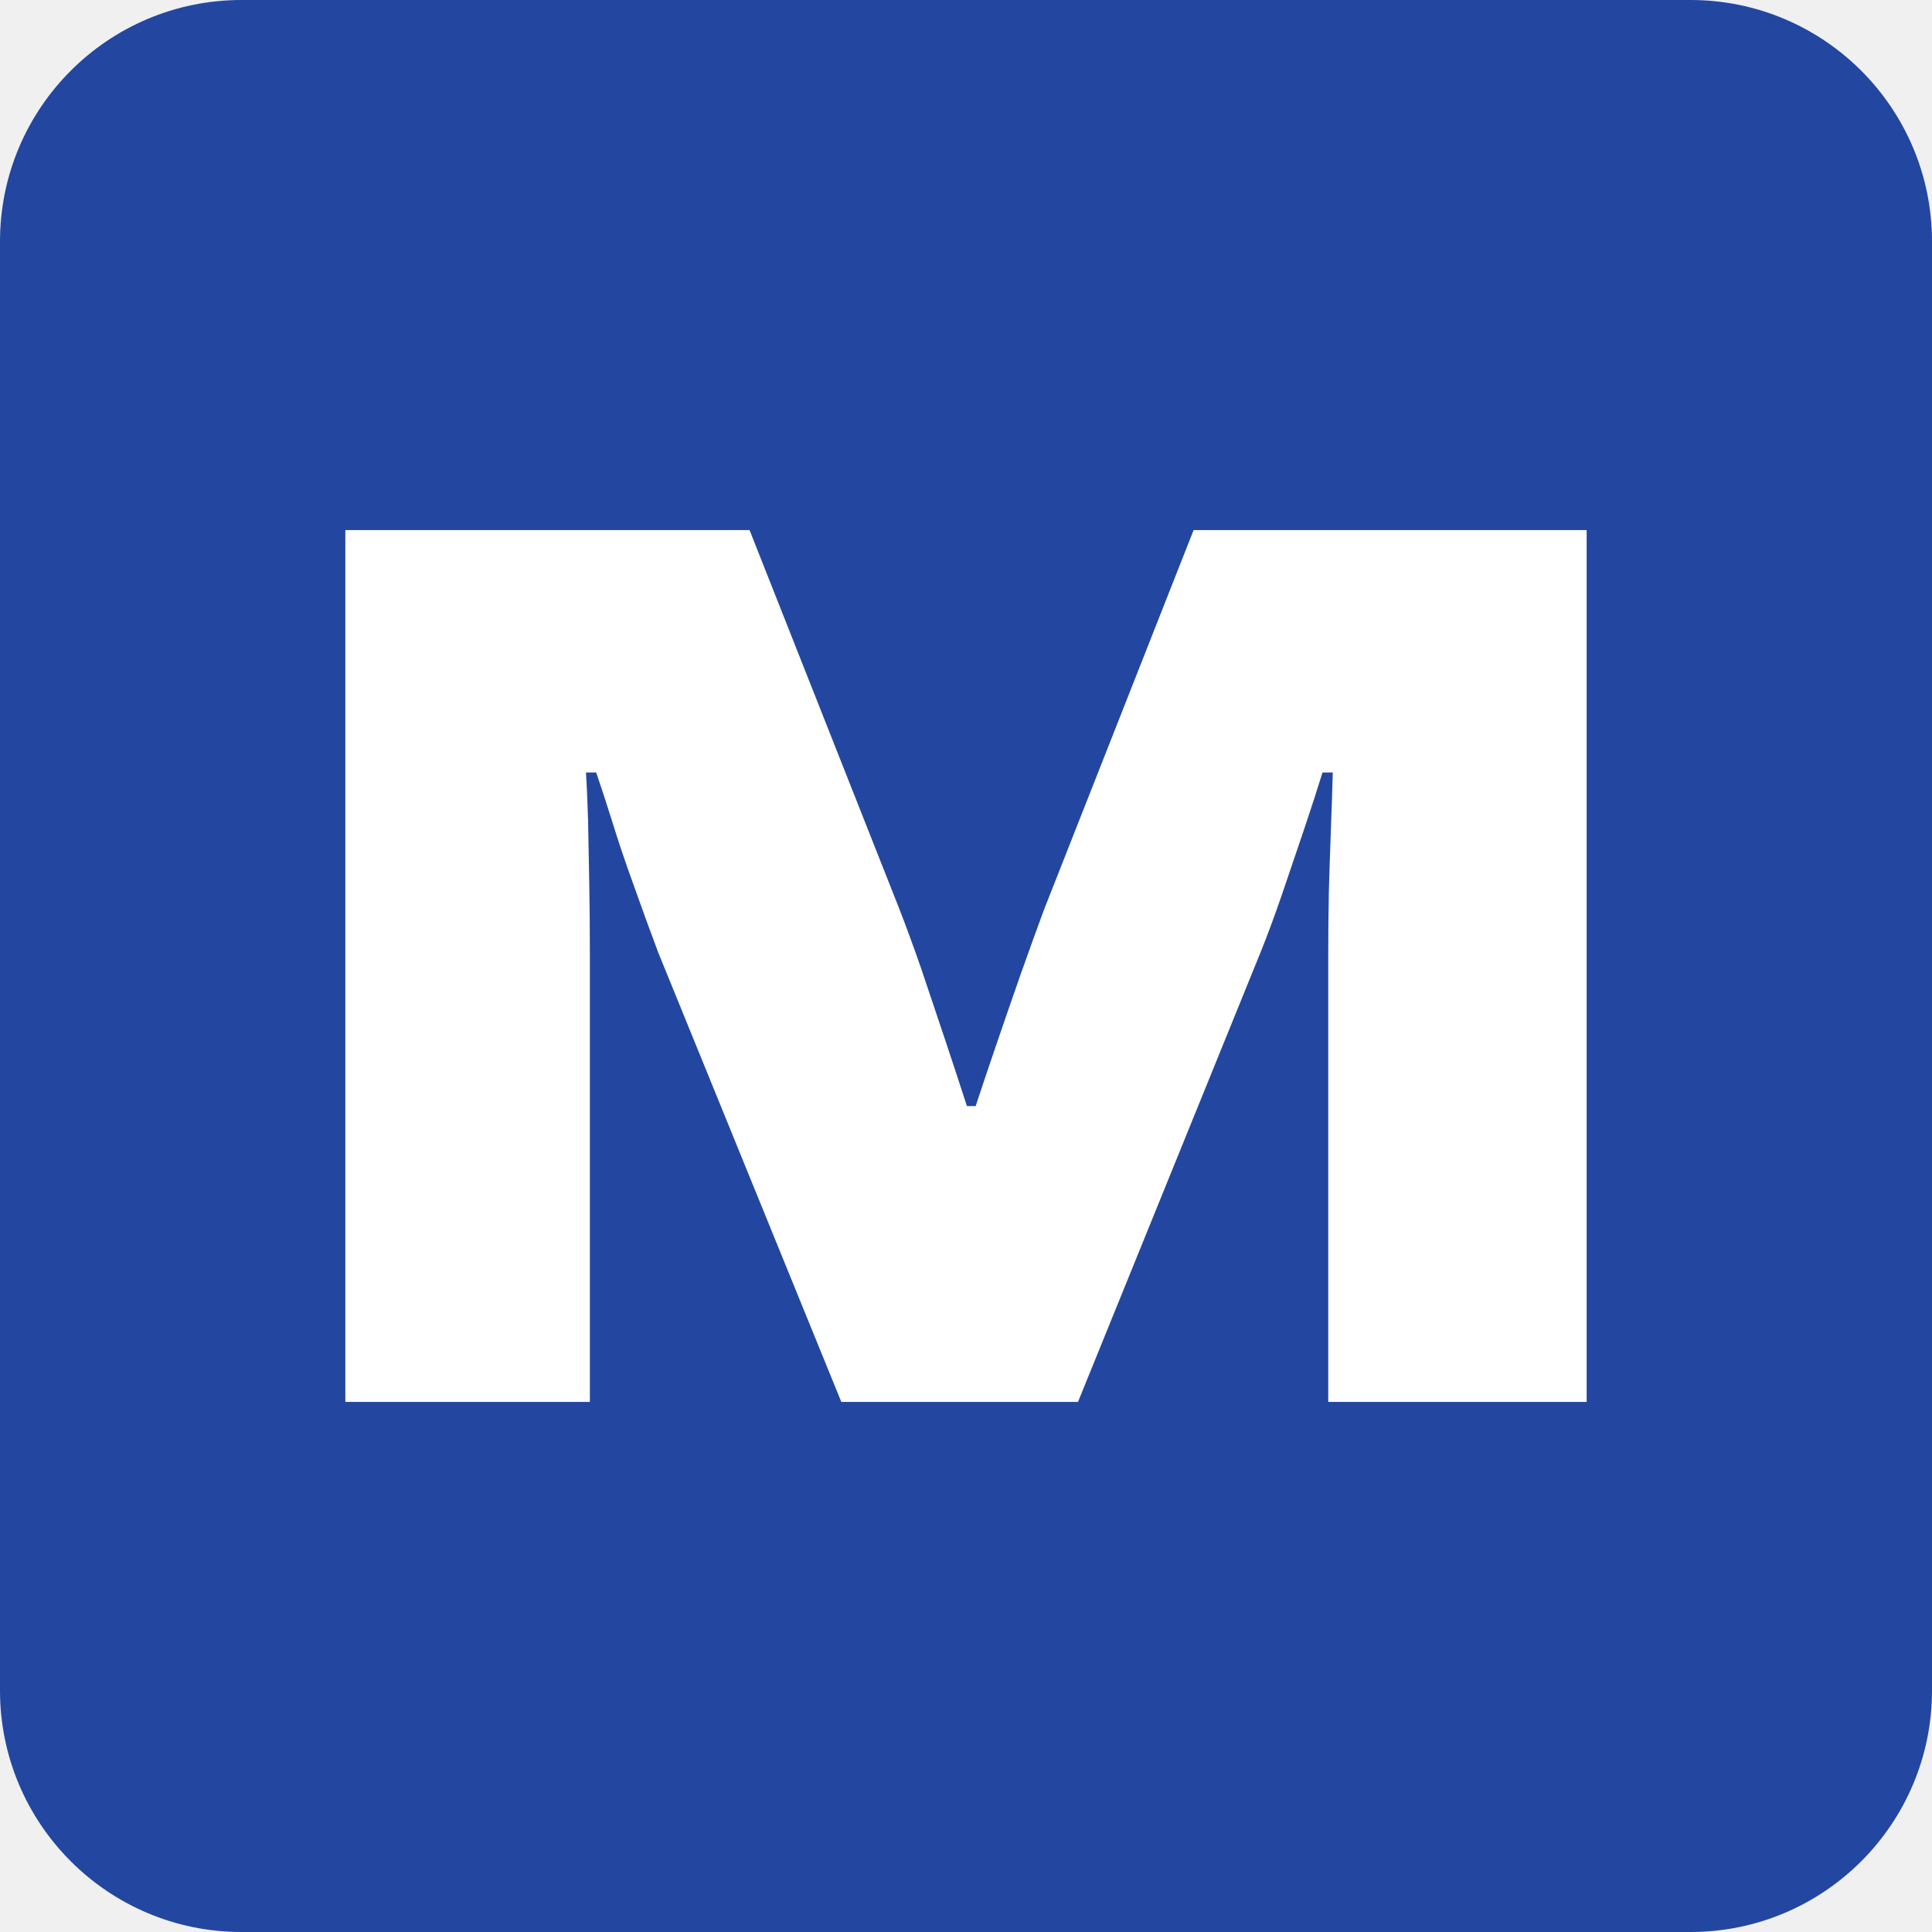
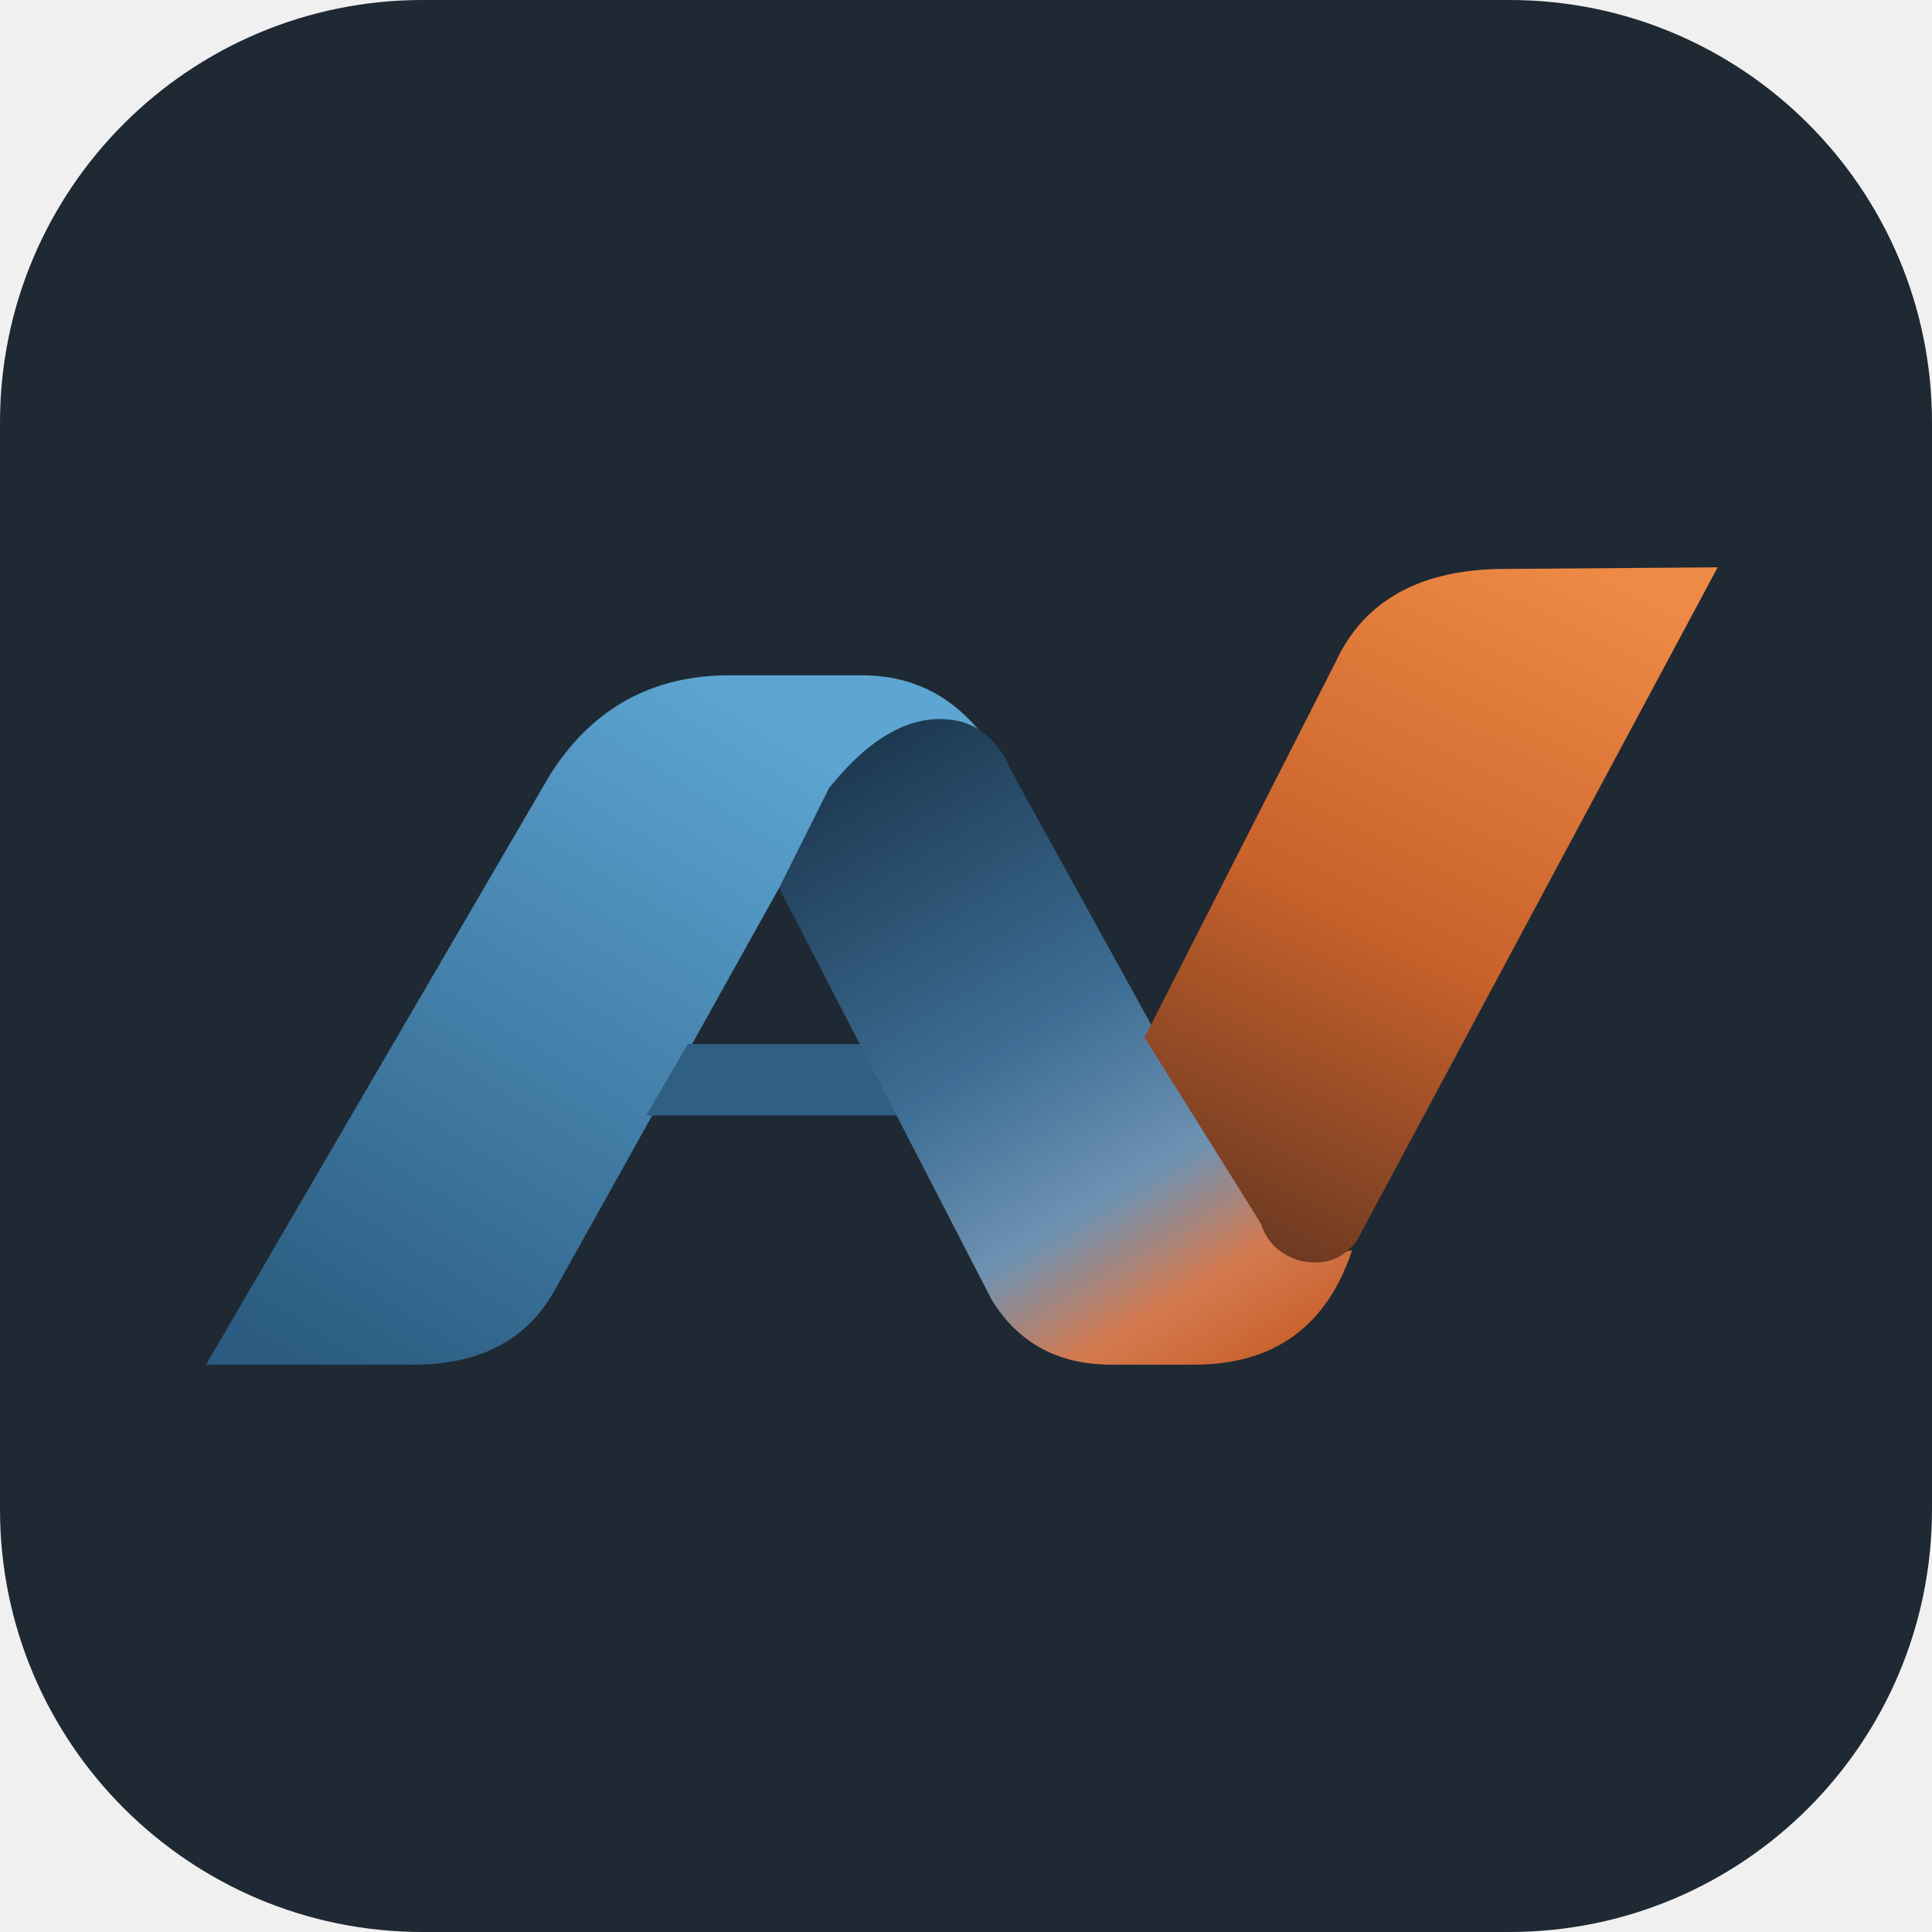
<svg xmlns="http://www.w3.org/2000/svg" viewBox="0 0 64 64">
-   <rect width="64" height="64" rx="8" fill="#2347A0" />
-   <path fill="#fff" d="M11.44 46.44V17.56H24.83L29.78 30.08Q30.09 30.87 30.5 32.04Q30.9 33.22 31.31 34.45Q31.72 35.68 32.03 36.64H32.32Q32.61 35.76 33.01 34.59Q33.41 33.42 33.83 32.22Q34.26 31.01 34.59 30.12L39.54 17.56H52.56V46.44H44V31.54Q44 30.64 44.02 29.55Q44.05 28.47 44.09 27.41Q44.13 26.36 44.15 25.59H43.81Q43.56 26.4 43.19 27.5Q42.82 28.6 42.45 29.68Q42.08 30.75 41.76 31.54L35.71 46.44H27.87L21.8 31.54Q21.38 30.42 20.98 29.29Q20.57 28.16 20.27 27.18Q19.96 26.2 19.75 25.59H19.41Q19.45 26.18 19.48 27.16Q19.5 28.14 19.52 29.27Q19.54 30.4 19.54 31.54V46.44Z" />
+   <rect width="64" height="64" rx="14" fill="#1F2933" />
+   <svg x="6" y="14" width="52" height="36" viewBox="40 25 945 500">
+     <defs>
+       <linearGradient id="av-a" x1="370" y1="100" x2="110" y2="515" gradientUnits="userSpaceOnUse">
+         <stop offset="0" stop-color="#5DA6D3" />
+         <stop offset="1" stop-color="#2B5B80" />
+       </linearGradient>
+       <linearGradient id="av-b" x1="470" y1="130" x2="700" y2="510" gradientUnits="userSpaceOnUse">
+         <stop offset="0" stop-color="#1C3850" />
+         <stop offset=".45" stop-color="#3D6D94" />
+         <stop offset=".7" stop-color="#6E92B2" />
+         <stop offset=".86" stop-color="#D47A50" />
+         <stop offset="1" stop-color="#C9612C" />
+       </linearGradient>
+       <linearGradient id="av-c" x1="900" y1="40" x2="700" y2="445" gradientUnits="userSpaceOnUse">
+         <stop offset="0" stop-color="#EE8A45" />
+         <stop offset=".55" stop-color="#C9622B" />
+         <stop offset="1" stop-color="#6E3A22" />
+       </linearGradient>
+     </defs>
+     <path fill="url(#av-a)" d="M55 515 L262 160 Q300 100 370 100 L450 100 Q505 100 535 155 L400 228 L265 470 Q240 515 180 515 Z" />
+     <path fill="#2F5F82" d="M345 322 L452 322 L474 365 L320 365 Z" />
+     <path fill="url(#av-b)" d="M400 228 L430 168 Q470 118 510 128 Q530 134 540 158 L690 430 Q700 450 722 452 L745 446 Q722 515 650 515 L600 515 Q552 515 528 476 Z" />
+     <path fill="url(#av-c)" d="M620 318 L735 92 Q760 38 832 36 L965 35 L748 440 Q735 458 712 452 Q695 446 690 430 Z" />
+   </svg>
</svg>
